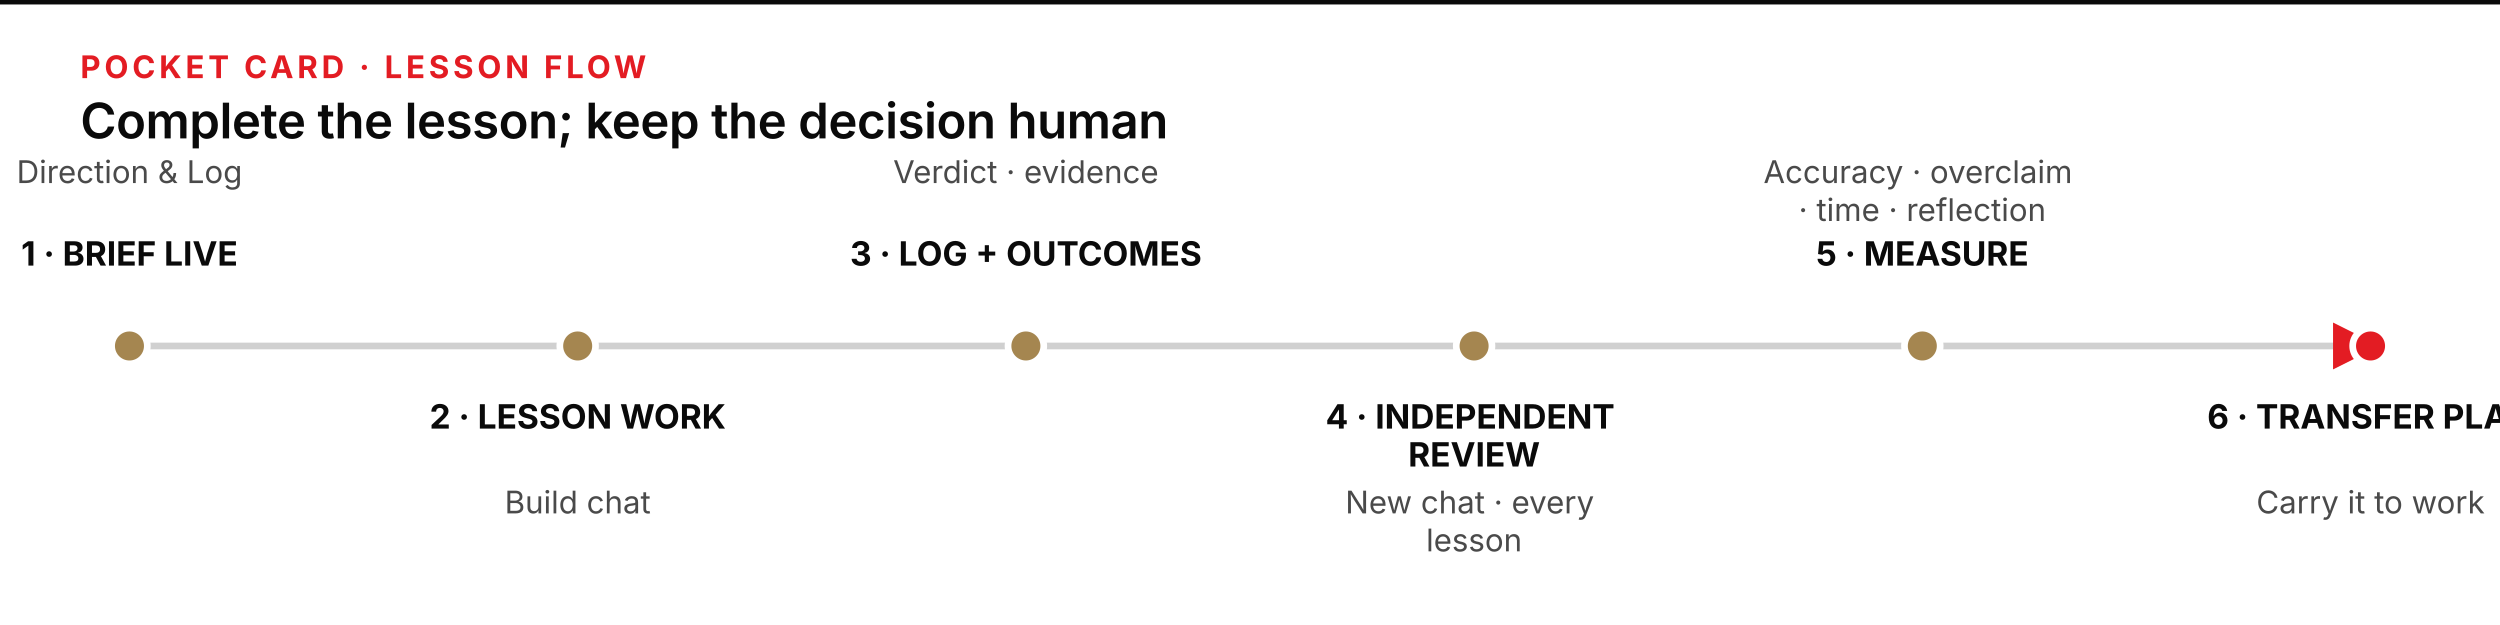
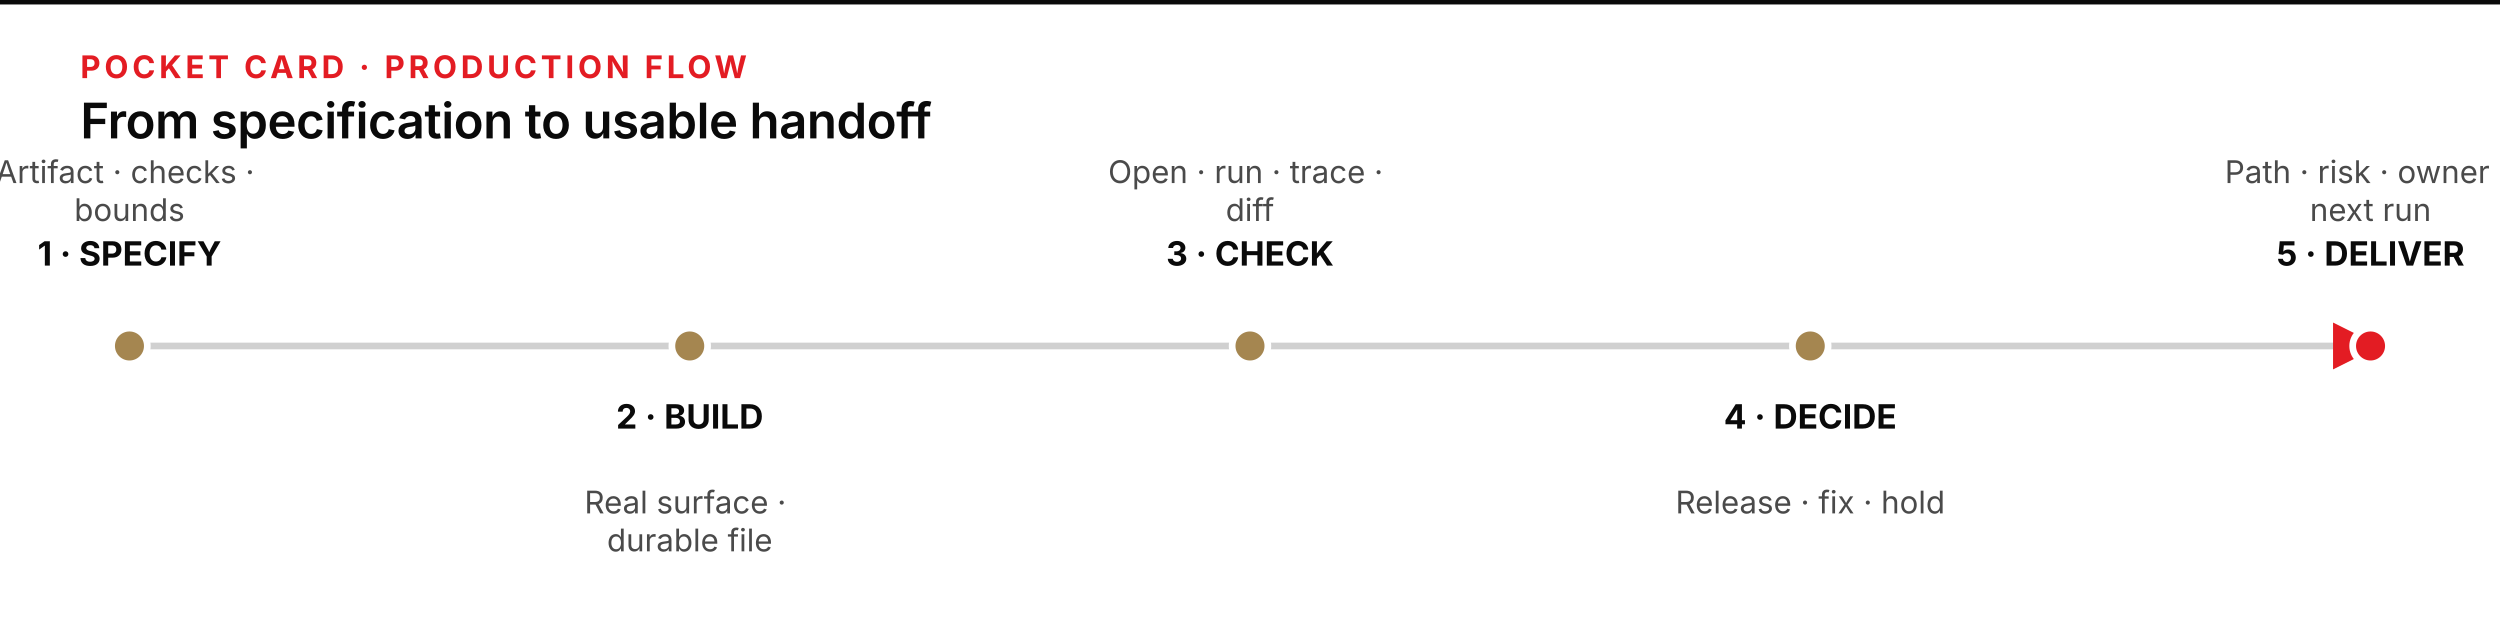
<svg xmlns="http://www.w3.org/2000/svg" viewBox="0 0 1120 280" width="1120" height="280" role="img" aria-labelledby="pc-1-compact-title pc-1-compact-desc">
  <style>
    text { font-family: Inter, "IBM Plex Sans", "Helvetica Neue", Arial, sans-serif; fill: #0A0A0A; }
    .eyebrow, .step, .micro { font-size: 14px; font-weight: 650; letter-spacing: 1.7px; }
    .eyebrow { fill: #E31C23; }
    .step, .micro { fill: #6B6B6B; }
    .figure-title { font-size: 22px; font-weight: 600; letter-spacing: -0.2px; }
    .label { font-size: 15px; font-weight: 650; }
    .body { font-size: 14px; font-weight: 430; fill: #4A4A4A; }
  </style>
  <rect width="1120" height="280" fill="#FFFFFF" />
  <path d="M 0 0 H 1120" stroke="#0A0A0A" stroke-width="4" />
-   <text class="eyebrow" x="36" y="35">POCKET CARD · LESSON FLOW</text>
+   <text class="eyebrow" x="36" y="35">POCKET CARD · PRODUCTION FLOW</text>
  <text class="figure-title" x="36" y="62" text-anchor="start">
-     <tspan x="36" dy="0">Complete the lesson; keep the decision human</tspan>
+     <tspan x="36" dy="0">From specification to usable handoff</tspan>
  </text>
  <defs>
    <marker id="pc-1-compact-arrow" viewBox="0 0 10 10" refX="8" refY="5" markerWidth="7" markerHeight="7" orient="auto-start-reverse">
      <path d="M 0 0 L 10 5 L 0 10 z" fill="#E31C23" />
    </marker>
  </defs>
  <path d="M 58 155 H 1062" stroke="#D0D0D0" stroke-width="3" marker-end="url(#pc-1-compact-arrow)" />
  <circle cx="58" cy="155" r="8" fill="#A58650" stroke="#FFFFFF" stroke-width="3" />
  <text class="label" x="58" y="119" text-anchor="middle">
-     <tspan x="58" dy="0">1 · BRIEF LIVE</tspan>
+     <tspan x="58" dy="0">1 · SPECIFY</tspan>
  </text>
  <text class="body" x="58" y="82" text-anchor="middle">
-     <tspan x="58" dy="0">Direction &amp; Log</tspan>
+     <tspan x="58" dy="0">Artifact · checks ·</tspan>
+     <tspan x="58" dy="17">bounds</tspan>
  </text>
-   <circle cx="258.8" cy="155" r="8" fill="#A58650" stroke="#FFFFFF" stroke-width="3" />
-   <text class="label" x="258.8" y="192" text-anchor="middle">
-     <tspan x="258.8" dy="0">2 · LESSON WORK</tspan>
+   <circle cx="309" cy="155" r="8" fill="#A58650" stroke="#FFFFFF" stroke-width="3" />
+   <text class="label" x="309" y="192" text-anchor="middle">
+     <tspan x="309" dy="0">2 · BUILD</tspan>
  </text>
-   <text class="body" x="258.8" y="230" text-anchor="middle">
-     <tspan x="258.8" dy="0">Build chat</tspan>
+   <text class="body" x="309" y="230" text-anchor="middle">
+     <tspan x="309" dy="0">Real surface ·</tspan>
+     <tspan x="309" dy="17">durable file</tspan>
  </text>
-   <circle cx="459.6" cy="155" r="8" fill="#A58650" stroke="#FFFFFF" stroke-width="3" />
-   <text class="label" x="459.6" y="119" text-anchor="middle">
-     <tspan x="459.6" dy="0">3 · LOG + OUTCOMES</tspan>
+   <circle cx="560" cy="155" r="8" fill="#A58650" stroke="#FFFFFF" stroke-width="3" />
+   <text class="label" x="560" y="119" text-anchor="middle">
+     <tspan x="560" dy="0">3 · CHECK</tspan>
  </text>
-   <text class="body" x="459.6" y="82" text-anchor="middle">
-     <tspan x="459.6" dy="0">Verdict · evidence</tspan>
+   <text class="body" x="560" y="82" text-anchor="middle">
+     <tspan x="560" dy="0">Open · run · trace ·</tspan>
+     <tspan x="560" dy="17">diff</tspan>
  </text>
-   <circle cx="660.4" cy="155" r="8" fill="#A58650" stroke="#FFFFFF" stroke-width="3" />
-   <text class="label" x="660.4" y="192" text-anchor="middle">
-     <tspan x="660.4" dy="0">4 · INDEPENDENT</tspan>
-     <tspan x="660.4" dy="17">REVIEW</tspan>
+   <circle cx="811" cy="155" r="8" fill="#A58650" stroke="#FFFFFF" stroke-width="3" />
+   <text class="label" x="811" y="192" text-anchor="middle">
+     <tspan x="811" dy="0">4 · DECIDE</tspan>
  </text>
-   <text class="body" x="660.4" y="230" text-anchor="middle">
-     <tspan x="660.4" dy="0">New chat · every</tspan>
-     <tspan x="660.4" dy="17">lesson</tspan>
-   </text>
-   <circle cx="861.2" cy="155" r="8" fill="#A58650" stroke="#FFFFFF" stroke-width="3" />
-   <text class="label" x="861.2" y="119" text-anchor="middle">
-     <tspan x="861.2" dy="0">5 · MEASURE</tspan>
-   </text>
-   <text class="body" x="861.2" y="82" text-anchor="middle">
-     <tspan x="861.2" dy="0">Accuracy · overclaim</tspan>
-     <tspan x="861.2" dy="17">· time · reflection</tspan>
+   <text class="body" x="811" y="230" text-anchor="middle">
+     <tspan x="811" dy="0">Release · fix · hold</tspan>
  </text>
  <circle cx="1062" cy="155" r="8" fill="#E31C23" stroke="#FFFFFF" stroke-width="3" />
-   <text class="label" x="1062" y="192" text-anchor="middle">
-     <tspan x="1062" dy="0">6 · TRANSFER PLAN</tspan>
+   <text class="label" x="1062" y="119" text-anchor="middle">
+     <tspan x="1062" dy="0">5 · DELIVER</tspan>
  </text>
-   <text class="body" x="1062" y="230" text-anchor="middle">
-     <tspan x="1062" dy="0">Carry it to work</tspan>
+   <text class="body" x="1062" y="82" text-anchor="middle">
+     <tspan x="1062" dy="0">Path · risk · owner ·</tspan>
+     <tspan x="1062" dy="17">next run</tspan>
  </text>
</svg>
